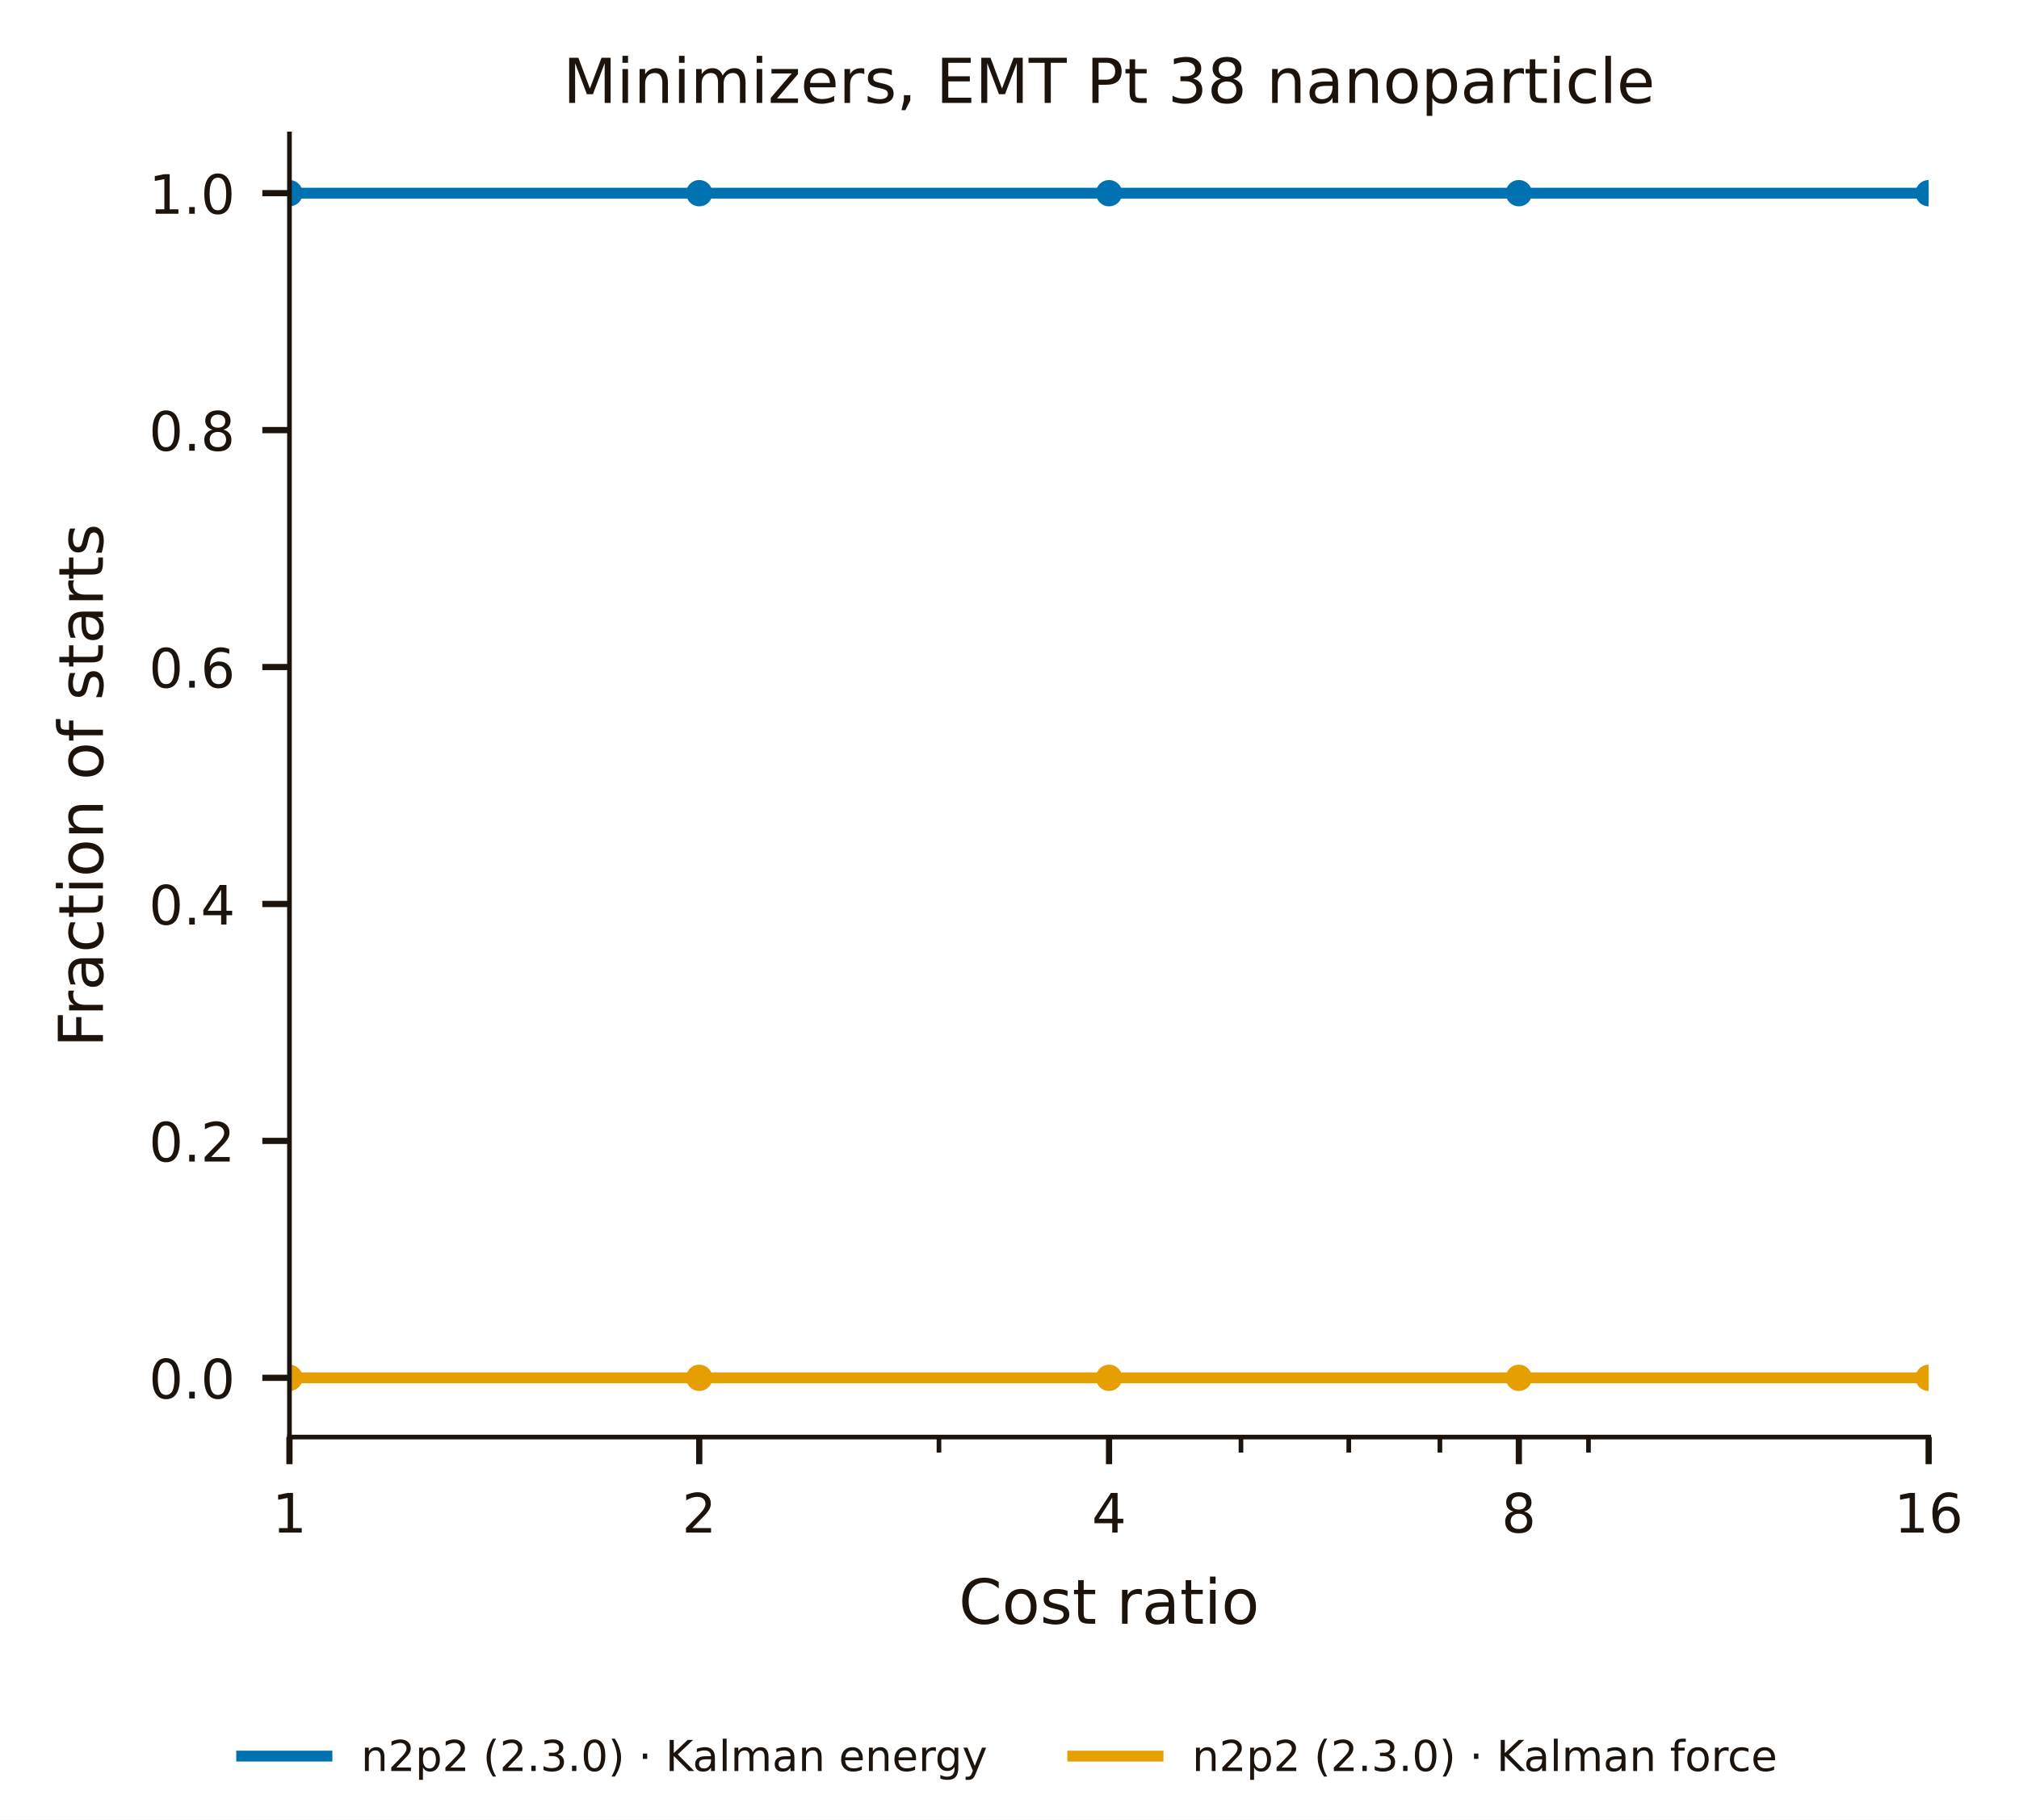
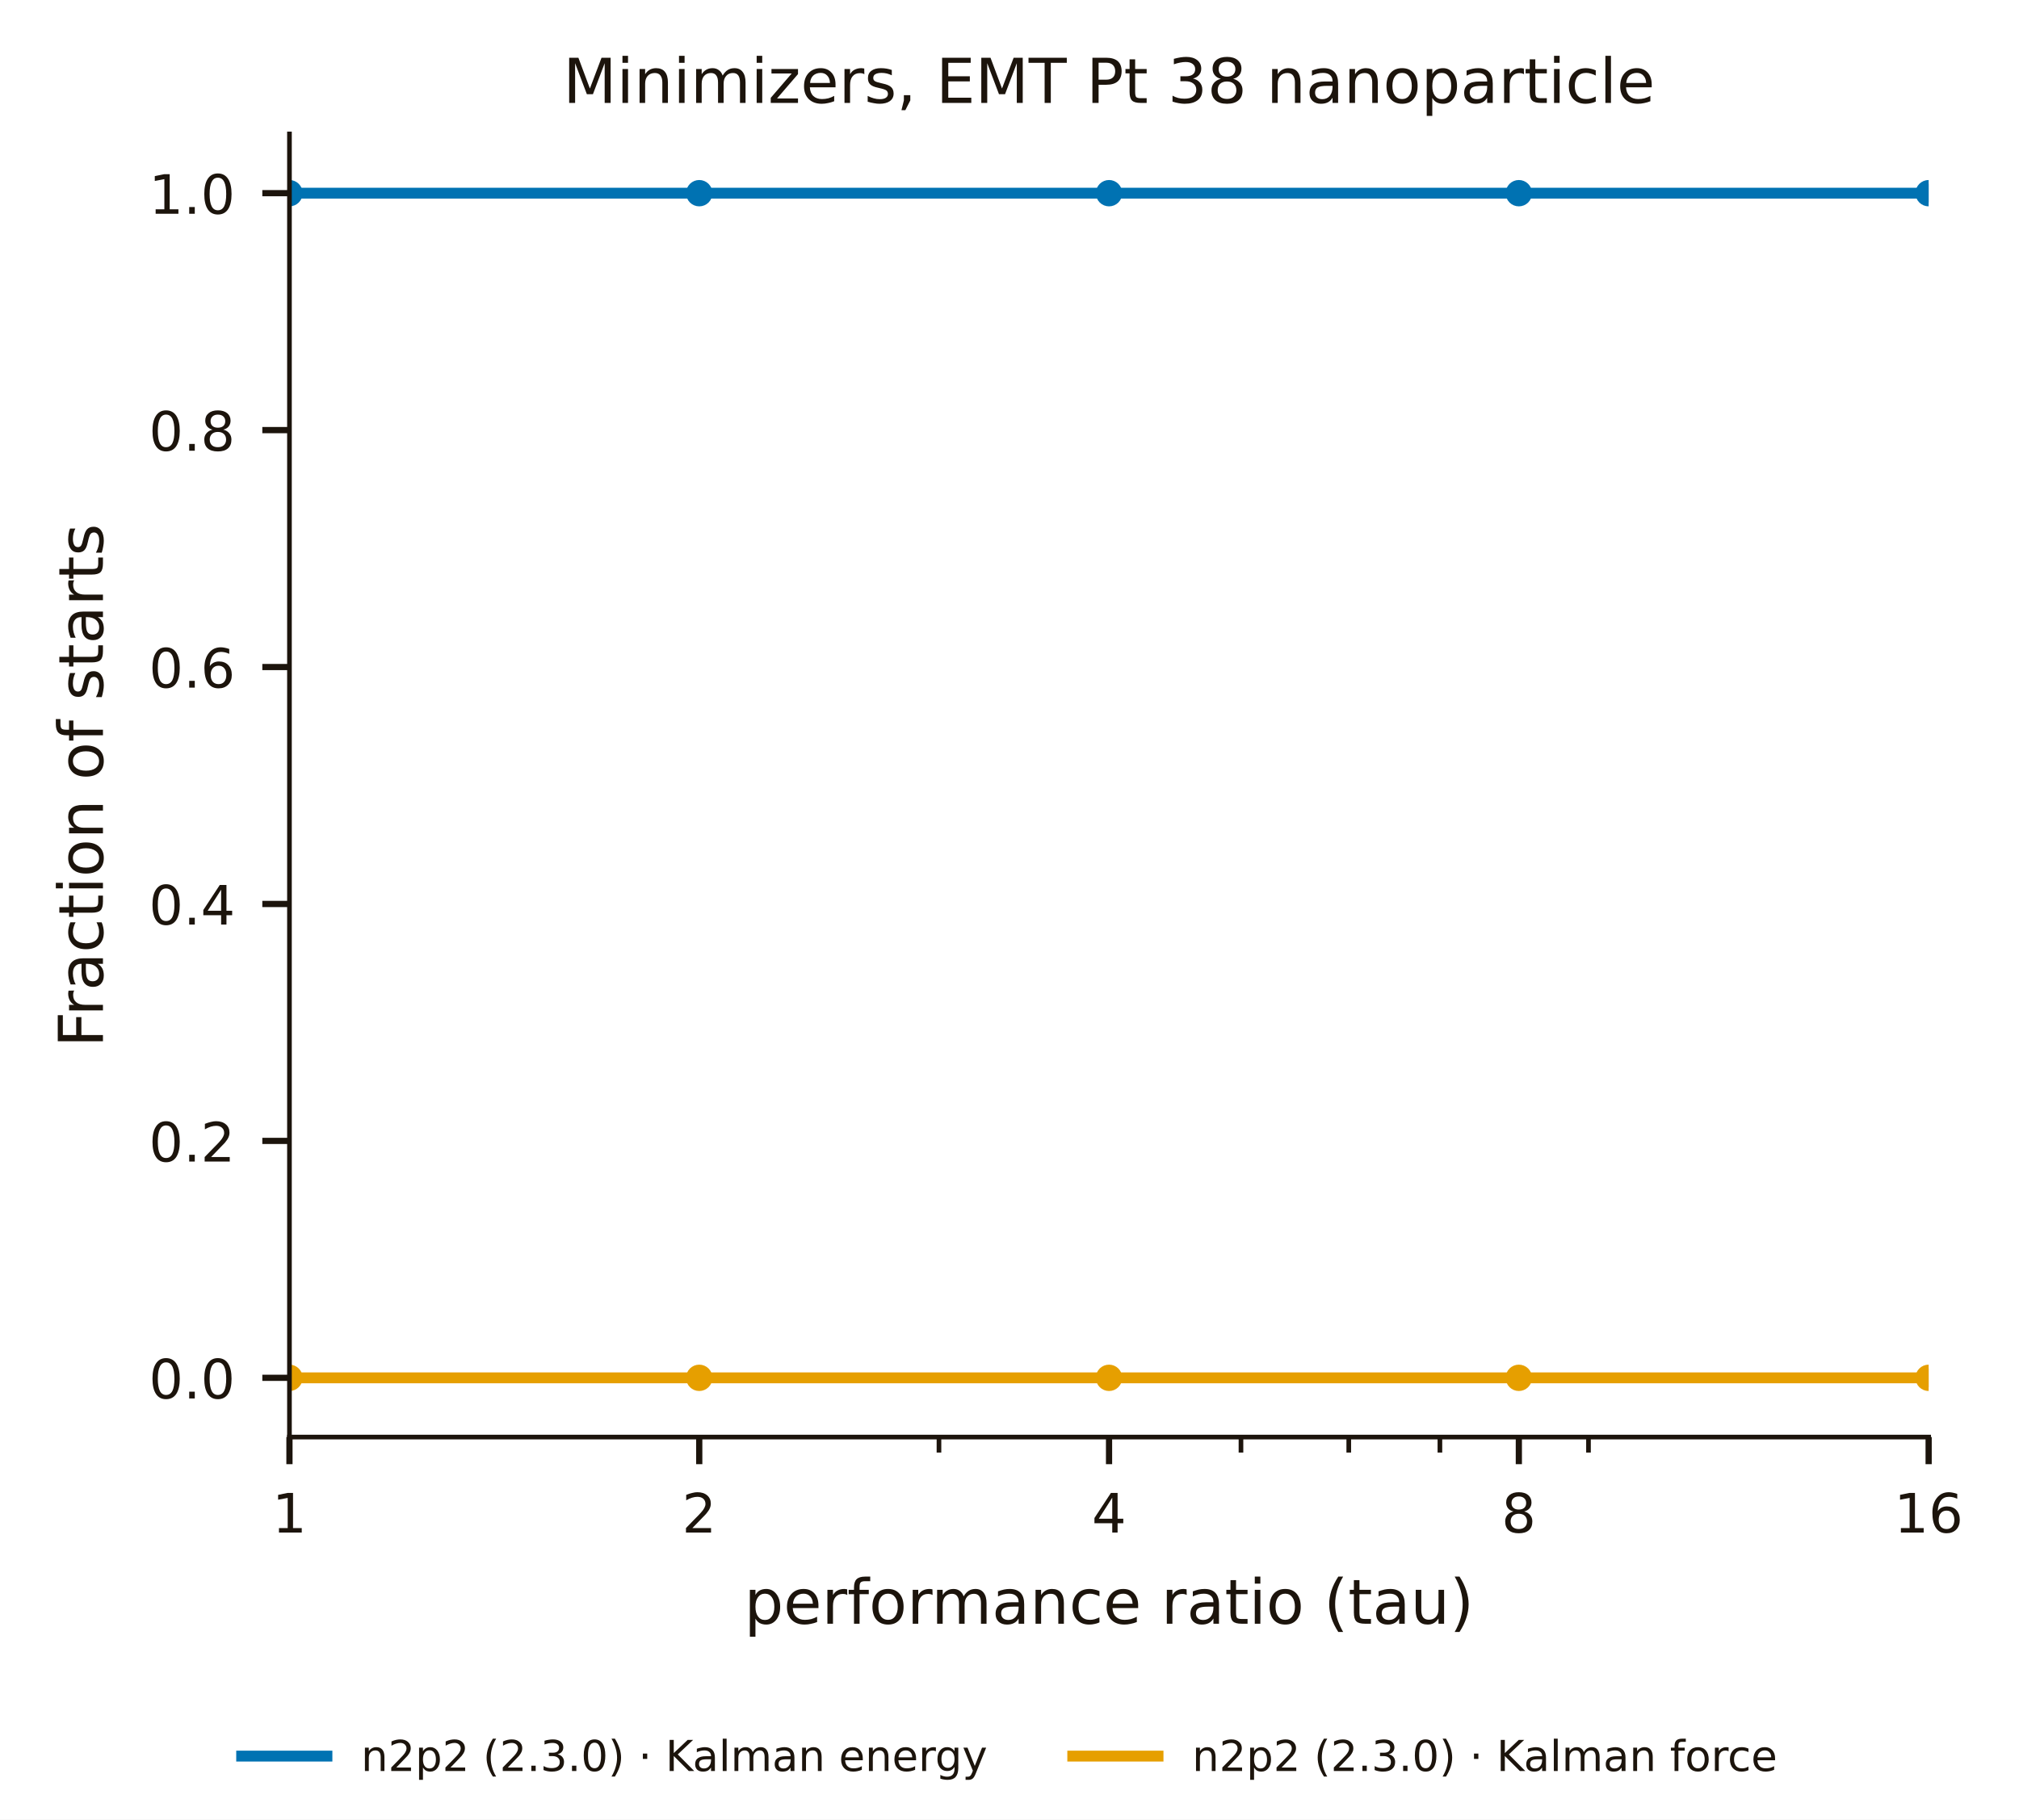
<svg xmlns="http://www.w3.org/2000/svg" width="260.4pt" height="234.73pt" viewBox="0 0 260.4 234.73" version="1.1">
  <defs>
    <style type="text/css">*{stroke-linejoin: round; stroke-linecap: butt}</style>
  </defs>
  <g id="figure_1">
    <g id="patch_1">
      <path d="M 0 234.73  L 260.4 234.73  L 260.4 -0  L 0 -0  z " style="fill: #ffffff" />
    </g>
    <g id="axes_1">
      <g id="patch_2">
        <path d="M 37.333 185.378  L 248.746 185.378  L 248.746 17.279  L 37.333 17.279  z " style="fill: #ffffff" />
      </g>
      <g id="matplotlib.axis_1">
        <g id="xtick_1">
          <g id="line2d_1">
            <defs>
              <path id="mfa6de395b6" d="M 0 0  L 0 3.5  " style="stroke: #1c140c; stroke-width: 0.8" />
            </defs>
            <g>
              <use href="#mfa6de395b6" x="37.333" y="185.378" style="fill: #1c140c; stroke: #1c140c; stroke-width: 0.8" />
            </g>
          </g>
          <g id="text_1">
            <text style="font-size: 7px; font-family: 'DejaVu Sans', 'Bitstream Vera Sans', 'Computer Modern Sans Serif', 'Lucida Grande', 'Verdana', 'Geneva', 'Lucid', 'Arial', 'Helvetica', 'Avant Garde', sans-serif; text-anchor: middle; fill: #1c140c" x="37.333" y="197.696" transform="rotate(-0 37.33281 197.6963)">1</text>
          </g>
        </g>
        <g id="xtick_2">
          <g id="line2d_2">
            <g>
              <use href="#mfa6de395b6" x="90.186" y="185.378" style="fill: #1c140c; stroke: #1c140c; stroke-width: 0.8" />
            </g>
          </g>
          <g id="text_2">
            <text style="font-size: 7px; font-family: 'DejaVu Sans', 'Bitstream Vera Sans', 'Computer Modern Sans Serif', 'Lucida Grande', 'Verdana', 'Geneva', 'Lucid', 'Arial', 'Helvetica', 'Avant Garde', sans-serif; text-anchor: middle; fill: #1c140c" x="90.186" y="197.696" transform="rotate(-0 90.18605 197.6963)">2</text>
          </g>
        </g>
        <g id="xtick_3">
          <g id="line2d_3">
            <g>
              <use href="#mfa6de395b6" x="143.039" y="185.378" style="fill: #1c140c; stroke: #1c140c; stroke-width: 0.8" />
            </g>
          </g>
          <g id="text_3">
            <text style="font-size: 7px; font-family: 'DejaVu Sans', 'Bitstream Vera Sans', 'Computer Modern Sans Serif', 'Lucida Grande', 'Verdana', 'Geneva', 'Lucid', 'Arial', 'Helvetica', 'Avant Garde', sans-serif; text-anchor: middle; fill: #1c140c" x="143.039" y="197.696" transform="rotate(-0 143.0393 197.6963)">4</text>
          </g>
        </g>
        <g id="xtick_4">
          <g id="line2d_4">
            <g>
              <use href="#mfa6de395b6" x="195.893" y="185.378" style="fill: #1c140c; stroke: #1c140c; stroke-width: 0.8" />
            </g>
          </g>
          <g id="text_4">
            <text style="font-size: 7px; font-family: 'DejaVu Sans', 'Bitstream Vera Sans', 'Computer Modern Sans Serif', 'Lucida Grande', 'Verdana', 'Geneva', 'Lucid', 'Arial', 'Helvetica', 'Avant Garde', sans-serif; text-anchor: middle; fill: #1c140c" x="195.893" y="197.696" transform="rotate(-0 195.8925 197.6963)">8</text>
          </g>
        </g>
        <g id="xtick_5">
          <g id="line2d_5">
            <g>
              <use href="#mfa6de395b6" x="248.746" y="185.378" style="fill: #1c140c; stroke: #1c140c; stroke-width: 0.8" />
            </g>
          </g>
          <g id="text_5">
            <text style="font-size: 7px; font-family: 'DejaVu Sans', 'Bitstream Vera Sans', 'Computer Modern Sans Serif', 'Lucida Grande', 'Verdana', 'Geneva', 'Lucid', 'Arial', 'Helvetica', 'Avant Garde', sans-serif; text-anchor: middle; fill: #1c140c" x="248.746" y="197.696" transform="rotate(-0 248.7458 197.6963)">16</text>
          </g>
        </g>
        <g id="xtick_6">
          <g id="line2d_6">
            <defs>
              <path id="m9e2f70ee1d" d="M 0 0  L 0 2  " style="stroke: #1c140c; stroke-width: 0.6" />
            </defs>
            <g>
              <use href="#m9e2f70ee1d" x="121.103" y="185.378" style="fill: #1c140c; stroke: #1c140c; stroke-width: 0.6" />
            </g>
          </g>
        </g>
        <g id="xtick_7">
          <g id="line2d_7">
            <g>
              <use href="#m9e2f70ee1d" x="160.054" y="185.378" style="fill: #1c140c; stroke: #1c140c; stroke-width: 0.6" />
            </g>
          </g>
        </g>
        <g id="xtick_8">
          <g id="line2d_8">
            <g>
              <use href="#m9e2f70ee1d" x="173.956" y="185.378" style="fill: #1c140c; stroke: #1c140c; stroke-width: 0.6" />
            </g>
          </g>
        </g>
        <g id="xtick_9">
          <g id="line2d_9">
            <g>
              <use href="#m9e2f70ee1d" x="185.711" y="185.378" style="fill: #1c140c; stroke: #1c140c; stroke-width: 0.6" />
            </g>
          </g>
        </g>
        <g id="xtick_10">
          <g id="line2d_10">
            <g>
              <use href="#m9e2f70ee1d" x="204.874" y="185.378" style="fill: #1c140c; stroke: #1c140c; stroke-width: 0.6" />
            </g>
          </g>
        </g>
        <g id="text_6">
-           <text style="font-size: 8px; font-family: 'DejaVu Sans', 'Bitstream Vera Sans', 'Computer Modern Sans Serif', 'Lucida Grande', 'Verdana', 'Geneva', 'Lucid', 'Arial', 'Helvetica', 'Avant Garde', sans-serif; text-anchor: middle; fill: #1c140c" x="143.039" y="209.457" transform="rotate(-0 143.0393 209.4567)">Cost ratio</text>
+           <text style="font-size: 8px; font-family: 'DejaVu Sans', 'Bitstream Vera Sans', 'Computer Modern Sans Serif', 'Lucida Grande', 'Verdana', 'Geneva', 'Lucid', 'Arial', 'Helvetica', 'Avant Garde', sans-serif; text-anchor: middle; fill: #1c140c" x="143.039" y="209.457" transform="rotate(-0 143.0393 209.4567)">performance ratio (tau)</text>
        </g>
      </g>
      <g id="matplotlib.axis_2">
        <g id="ytick_1">
          <g id="line2d_11">
            <defs>
              <path id="m4fa05b9f72" d="M 0 0  L -3.5 0  " style="stroke: #1c140c; stroke-width: 0.8" />
            </defs>
            <g>
              <use href="#m4fa05b9f72" x="37.333" y="177.737" style="fill: #1c140c; stroke: #1c140c; stroke-width: 0.8" />
            </g>
          </g>
          <g id="text_7">
            <text style="font-size: 7px; font-family: 'DejaVu Sans', 'Bitstream Vera Sans', 'Computer Modern Sans Serif', 'Lucida Grande', 'Verdana', 'Geneva', 'Lucid', 'Arial', 'Helvetica', 'Avant Garde', sans-serif; text-anchor: end; fill: #1c140c" x="30.333" y="180.396" transform="rotate(-0 30.33281 180.3963)">0.0</text>
          </g>
        </g>
        <g id="ytick_2">
          <g id="line2d_12">
            <g>
              <use href="#m4fa05b9f72" x="37.333" y="147.174" style="fill: #1c140c; stroke: #1c140c; stroke-width: 0.8" />
            </g>
          </g>
          <g id="text_8">
            <text style="font-size: 7px; font-family: 'DejaVu Sans', 'Bitstream Vera Sans', 'Computer Modern Sans Serif', 'Lucida Grande', 'Verdana', 'Geneva', 'Lucid', 'Arial', 'Helvetica', 'Avant Garde', sans-serif; text-anchor: end; fill: #1c140c" x="30.333" y="149.833" transform="rotate(-0 30.33281 149.8328)">0.2</text>
          </g>
        </g>
        <g id="ytick_3">
          <g id="line2d_13">
            <g>
              <use href="#m4fa05b9f72" x="37.333" y="116.61" style="fill: #1c140c; stroke: #1c140c; stroke-width: 0.8" />
            </g>
          </g>
          <g id="text_9">
            <text style="font-size: 7px; font-family: 'DejaVu Sans', 'Bitstream Vera Sans', 'Computer Modern Sans Serif', 'Lucida Grande', 'Verdana', 'Geneva', 'Lucid', 'Arial', 'Helvetica', 'Avant Garde', sans-serif; text-anchor: end; fill: #1c140c" x="30.333" y="119.269" transform="rotate(-0 30.33281 119.2693)">0.4</text>
          </g>
        </g>
        <g id="ytick_4">
          <g id="line2d_14">
            <g>
              <use href="#m4fa05b9f72" x="37.333" y="86.047" style="fill: #1c140c; stroke: #1c140c; stroke-width: 0.8" />
            </g>
          </g>
          <g id="text_10">
            <text style="font-size: 7px; font-family: 'DejaVu Sans', 'Bitstream Vera Sans', 'Computer Modern Sans Serif', 'Lucida Grande', 'Verdana', 'Geneva', 'Lucid', 'Arial', 'Helvetica', 'Avant Garde', sans-serif; text-anchor: end; fill: #1c140c" x="30.333" y="88.706" transform="rotate(-0 30.33281 88.7058)">0.6</text>
          </g>
        </g>
        <g id="ytick_5">
          <g id="line2d_15">
            <g>
              <use href="#m4fa05b9f72" x="37.333" y="55.483" style="fill: #1c140c; stroke: #1c140c; stroke-width: 0.8" />
            </g>
          </g>
          <g id="text_11">
            <text style="font-size: 7px; font-family: 'DejaVu Sans', 'Bitstream Vera Sans', 'Computer Modern Sans Serif', 'Lucida Grande', 'Verdana', 'Geneva', 'Lucid', 'Arial', 'Helvetica', 'Avant Garde', sans-serif; text-anchor: end; fill: #1c140c" x="30.333" y="58.142" transform="rotate(-0 30.33281 58.1423)">0.8</text>
          </g>
        </g>
        <g id="ytick_6">
          <g id="line2d_16">
            <g>
              <use href="#m4fa05b9f72" x="37.333" y="24.92" style="fill: #1c140c; stroke: #1c140c; stroke-width: 0.8" />
            </g>
          </g>
          <g id="text_12">
            <text style="font-size: 7px; font-family: 'DejaVu Sans', 'Bitstream Vera Sans', 'Computer Modern Sans Serif', 'Lucida Grande', 'Verdana', 'Geneva', 'Lucid', 'Arial', 'Helvetica', 'Avant Garde', sans-serif; text-anchor: end; fill: #1c140c" x="30.333" y="27.579" transform="rotate(-0 30.33281 27.5788)">1.0</text>
          </g>
        </g>
        <g id="text_13">
          <text style="font-size: 8px; font-family: 'DejaVu Sans', 'Bitstream Vera Sans', 'Computer Modern Sans Serif', 'Lucida Grande', 'Verdana', 'Geneva', 'Lucid', 'Arial', 'Helvetica', 'Avant Garde', sans-serif; text-anchor: middle; fill: #1c140c" x="13.279" y="101.328" transform="rotate(-90 13.27875 101.3284)">Fraction of starts</text>
        </g>
      </g>
      <g id="line2d_17">
        <path d="M 37.333 24.92  L 90.186 24.92  L 90.186 24.92  L 143.039 24.92  L 143.039 24.92  L 195.893 24.92  L 195.893 24.92  L 248.746 24.92  L 248.746 24.92  " clip-path="url(#p96ee1acfe9)" style="fill: none; stroke: #0072b2; stroke-width: 1.4; stroke-linecap: square" />
      </g>
      <g id="line2d_18">
        <defs>
          <path id="m58bfc8d0d4" d="M 0 1.2  C 0.318 1.2 0.623 1.074 0.849 0.849  C 1.074 0.623 1.2 0.318 1.2 0  C 1.2 -0.318 1.074 -0.623 0.849 -0.849  C 0.623 -1.074 0.318 -1.2 0 -1.2  C -0.318 -1.2 -0.623 -1.074 -0.849 -0.849  C -1.074 -0.623 -1.2 -0.318 -1.2 0  C -1.2 0.318 -1.074 0.623 -0.849 0.849  C -0.623 1.074 -0.318 1.2 0 1.2  z " style="stroke: #0072b2" />
        </defs>
        <g clip-path="url(#p96ee1acfe9)">
          <use href="#m58bfc8d0d4" x="37.333" y="24.92" style="fill: #0072b2; stroke: #0072b2" />
          <use href="#m58bfc8d0d4" x="90.186" y="24.92" style="fill: #0072b2; stroke: #0072b2" />
          <use href="#m58bfc8d0d4" x="143.039" y="24.92" style="fill: #0072b2; stroke: #0072b2" />
          <use href="#m58bfc8d0d4" x="195.893" y="24.92" style="fill: #0072b2; stroke: #0072b2" />
          <use href="#m58bfc8d0d4" x="248.746" y="24.92" style="fill: #0072b2; stroke: #0072b2" />
        </g>
      </g>
      <g id="line2d_19">
        <path d="M 37.333 177.737  L 90.186 177.737  L 90.186 177.737  L 143.039 177.737  L 143.039 177.737  L 195.893 177.737  L 195.893 177.737  L 248.746 177.737  L 248.746 177.737  " clip-path="url(#p96ee1acfe9)" style="fill: none; stroke: #e69f00; stroke-width: 1.4; stroke-linecap: square" />
      </g>
      <g id="line2d_20">
        <defs>
          <path id="mcf86dc9658" d="M 0 1.2  C 0.318 1.2 0.623 1.074 0.849 0.849  C 1.074 0.623 1.2 0.318 1.2 0  C 1.2 -0.318 1.074 -0.623 0.849 -0.849  C 0.623 -1.074 0.318 -1.2 0 -1.2  C -0.318 -1.2 -0.623 -1.074 -0.849 -0.849  C -1.074 -0.623 -1.2 -0.318 -1.2 0  C -1.2 0.318 -1.074 0.623 -0.849 0.849  C -0.623 1.074 -0.318 1.2 0 1.2  z " style="stroke: #e69f00" />
        </defs>
        <g clip-path="url(#p96ee1acfe9)">
          <use href="#mcf86dc9658" x="37.333" y="177.737" style="fill: #e69f00; stroke: #e69f00" />
          <use href="#mcf86dc9658" x="90.186" y="177.737" style="fill: #e69f00; stroke: #e69f00" />
          <use href="#mcf86dc9658" x="143.039" y="177.737" style="fill: #e69f00; stroke: #e69f00" />
          <use href="#mcf86dc9658" x="195.893" y="177.737" style="fill: #e69f00; stroke: #e69f00" />
          <use href="#mcf86dc9658" x="248.746" y="177.737" style="fill: #e69f00; stroke: #e69f00" />
        </g>
      </g>
      <g id="patch_3">
        <path d="M 37.333 185.378  L 37.333 17.279  " style="fill: none; stroke: #1c140c; stroke-width: 0.6; stroke-linejoin: miter; stroke-linecap: square" />
      </g>
      <g id="patch_4">
        <path d="M 37.333 185.378  L 248.746 185.378  " style="fill: none; stroke: #1c140c; stroke-width: 0.6; stroke-linejoin: miter; stroke-linecap: square" />
      </g>
      <g id="text_14">
        <text style="font-size: 8px; font-family: 'DejaVu Sans', 'Bitstream Vera Sans', 'Computer Modern Sans Serif', 'Lucida Grande', 'Verdana', 'Geneva', 'Lucid', 'Arial', 'Helvetica', 'Avant Garde', sans-serif; text-anchor: middle; fill: #1c140c" x="143.039" y="13.279" transform="rotate(-0 143.0393 13.27875)">Minimizers, EMT Pt 38 nanoparticle</text>
      </g>
    </g>
    <g id="legend_1">
      <g id="line2d_21">
        <path d="M 31.168 226.533  L 36.668 226.533  L 36.668 226.533  L 42.168 226.533  L 42.168 226.533  " style="fill: none; stroke: #0072b2; stroke-width: 1.4; stroke-linecap: square" />
      </g>
      <g id="text_15">
        <text style="font-size: 5.5px; font-family: 'DejaVu Sans', 'Bitstream Vera Sans', 'Computer Modern Sans Serif', 'Lucida Grande', 'Verdana', 'Geneva', 'Lucid', 'Arial', 'Helvetica', 'Avant Garde', sans-serif; text-anchor: start; fill: #1c140c" x="46.568" y="228.458" transform="rotate(-0 46.56796 228.4585)">n2p2 (2.3.0) · Kalman energy</text>
      </g>
      <g id="line2d_22">
        <path d="M 138.358 226.533  L 143.858 226.533  L 143.858 226.533  L 149.358 226.533  L 149.358 226.533  " style="fill: none; stroke: #e69f00; stroke-width: 1.4; stroke-linecap: square" />
      </g>
      <g id="text_16">
        <text style="font-size: 5.5px; font-family: 'DejaVu Sans', 'Bitstream Vera Sans', 'Computer Modern Sans Serif', 'Lucida Grande', 'Verdana', 'Geneva', 'Lucid', 'Arial', 'Helvetica', 'Avant Garde', sans-serif; text-anchor: start; fill: #1c140c" x="153.758" y="228.458" transform="rotate(-0 153.7578 228.4585)">n2p2 (2.3.0) · Kalman force</text>
      </g>
    </g>
  </g>
  <defs>
    <clipPath id="p96ee1acfe9">
      <rect x="37.333" y="17.279" width="211.413" height="168.099" />
    </clipPath>
  </defs>
</svg>
